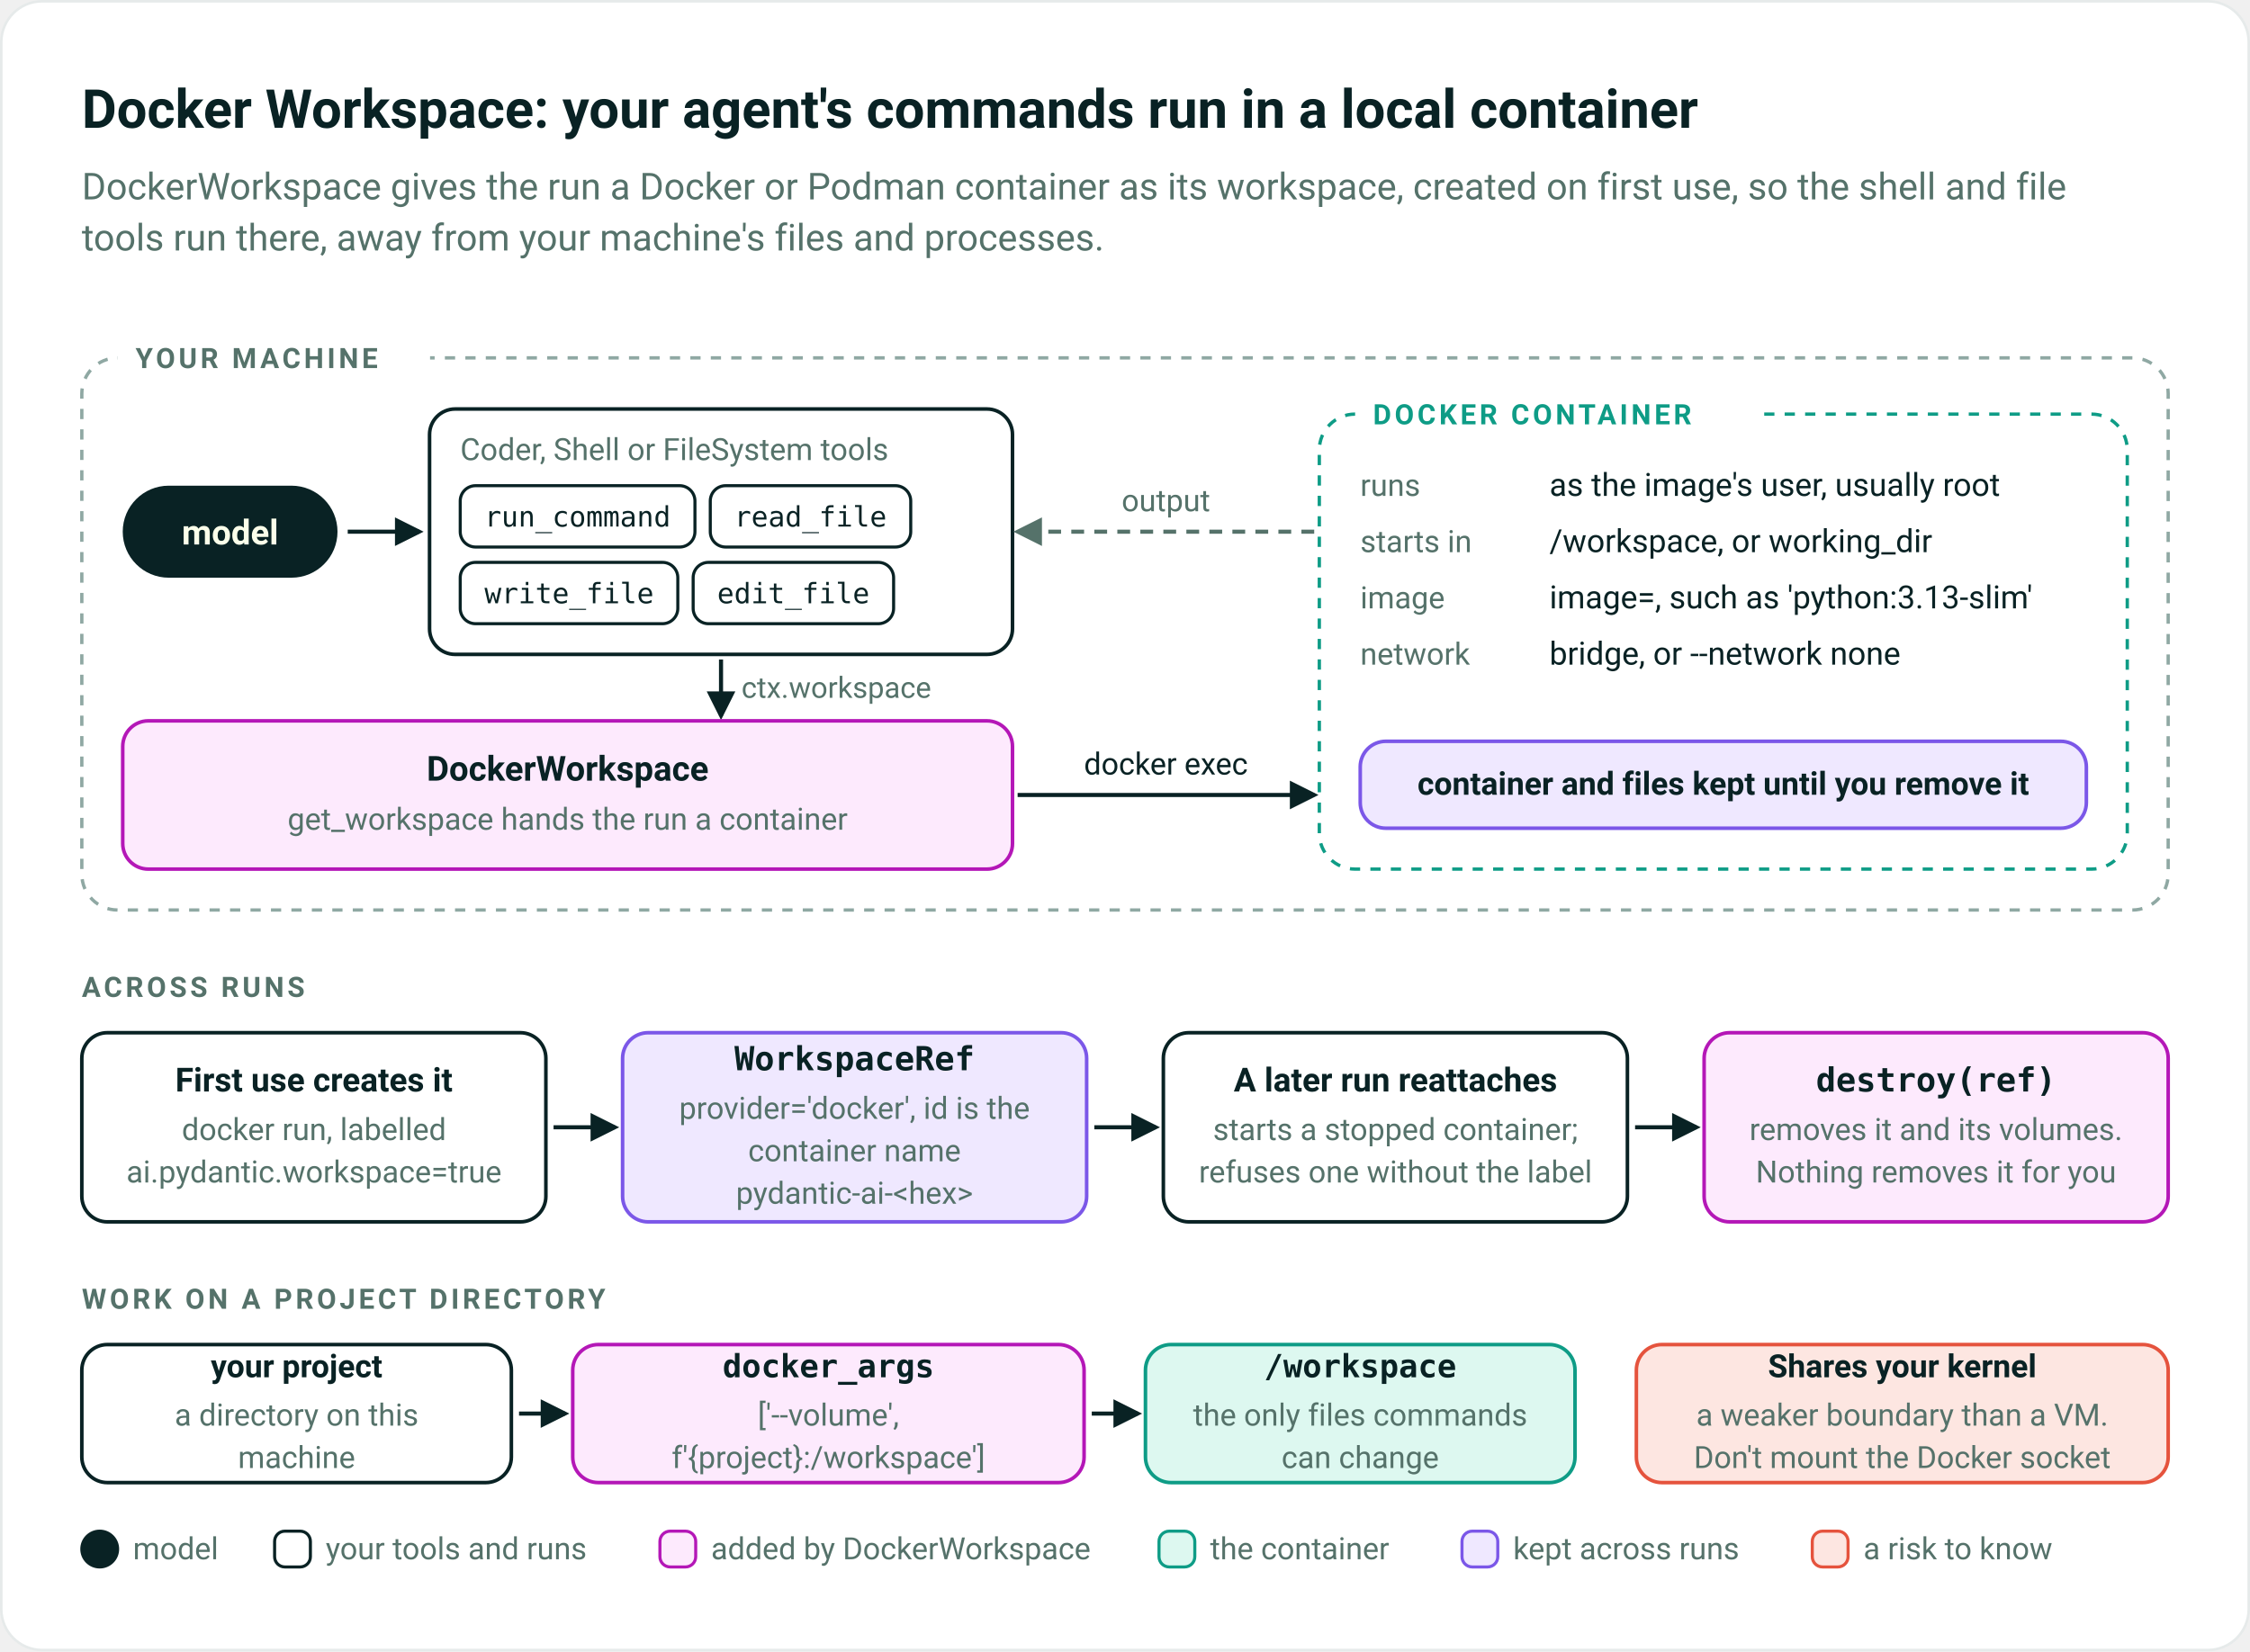
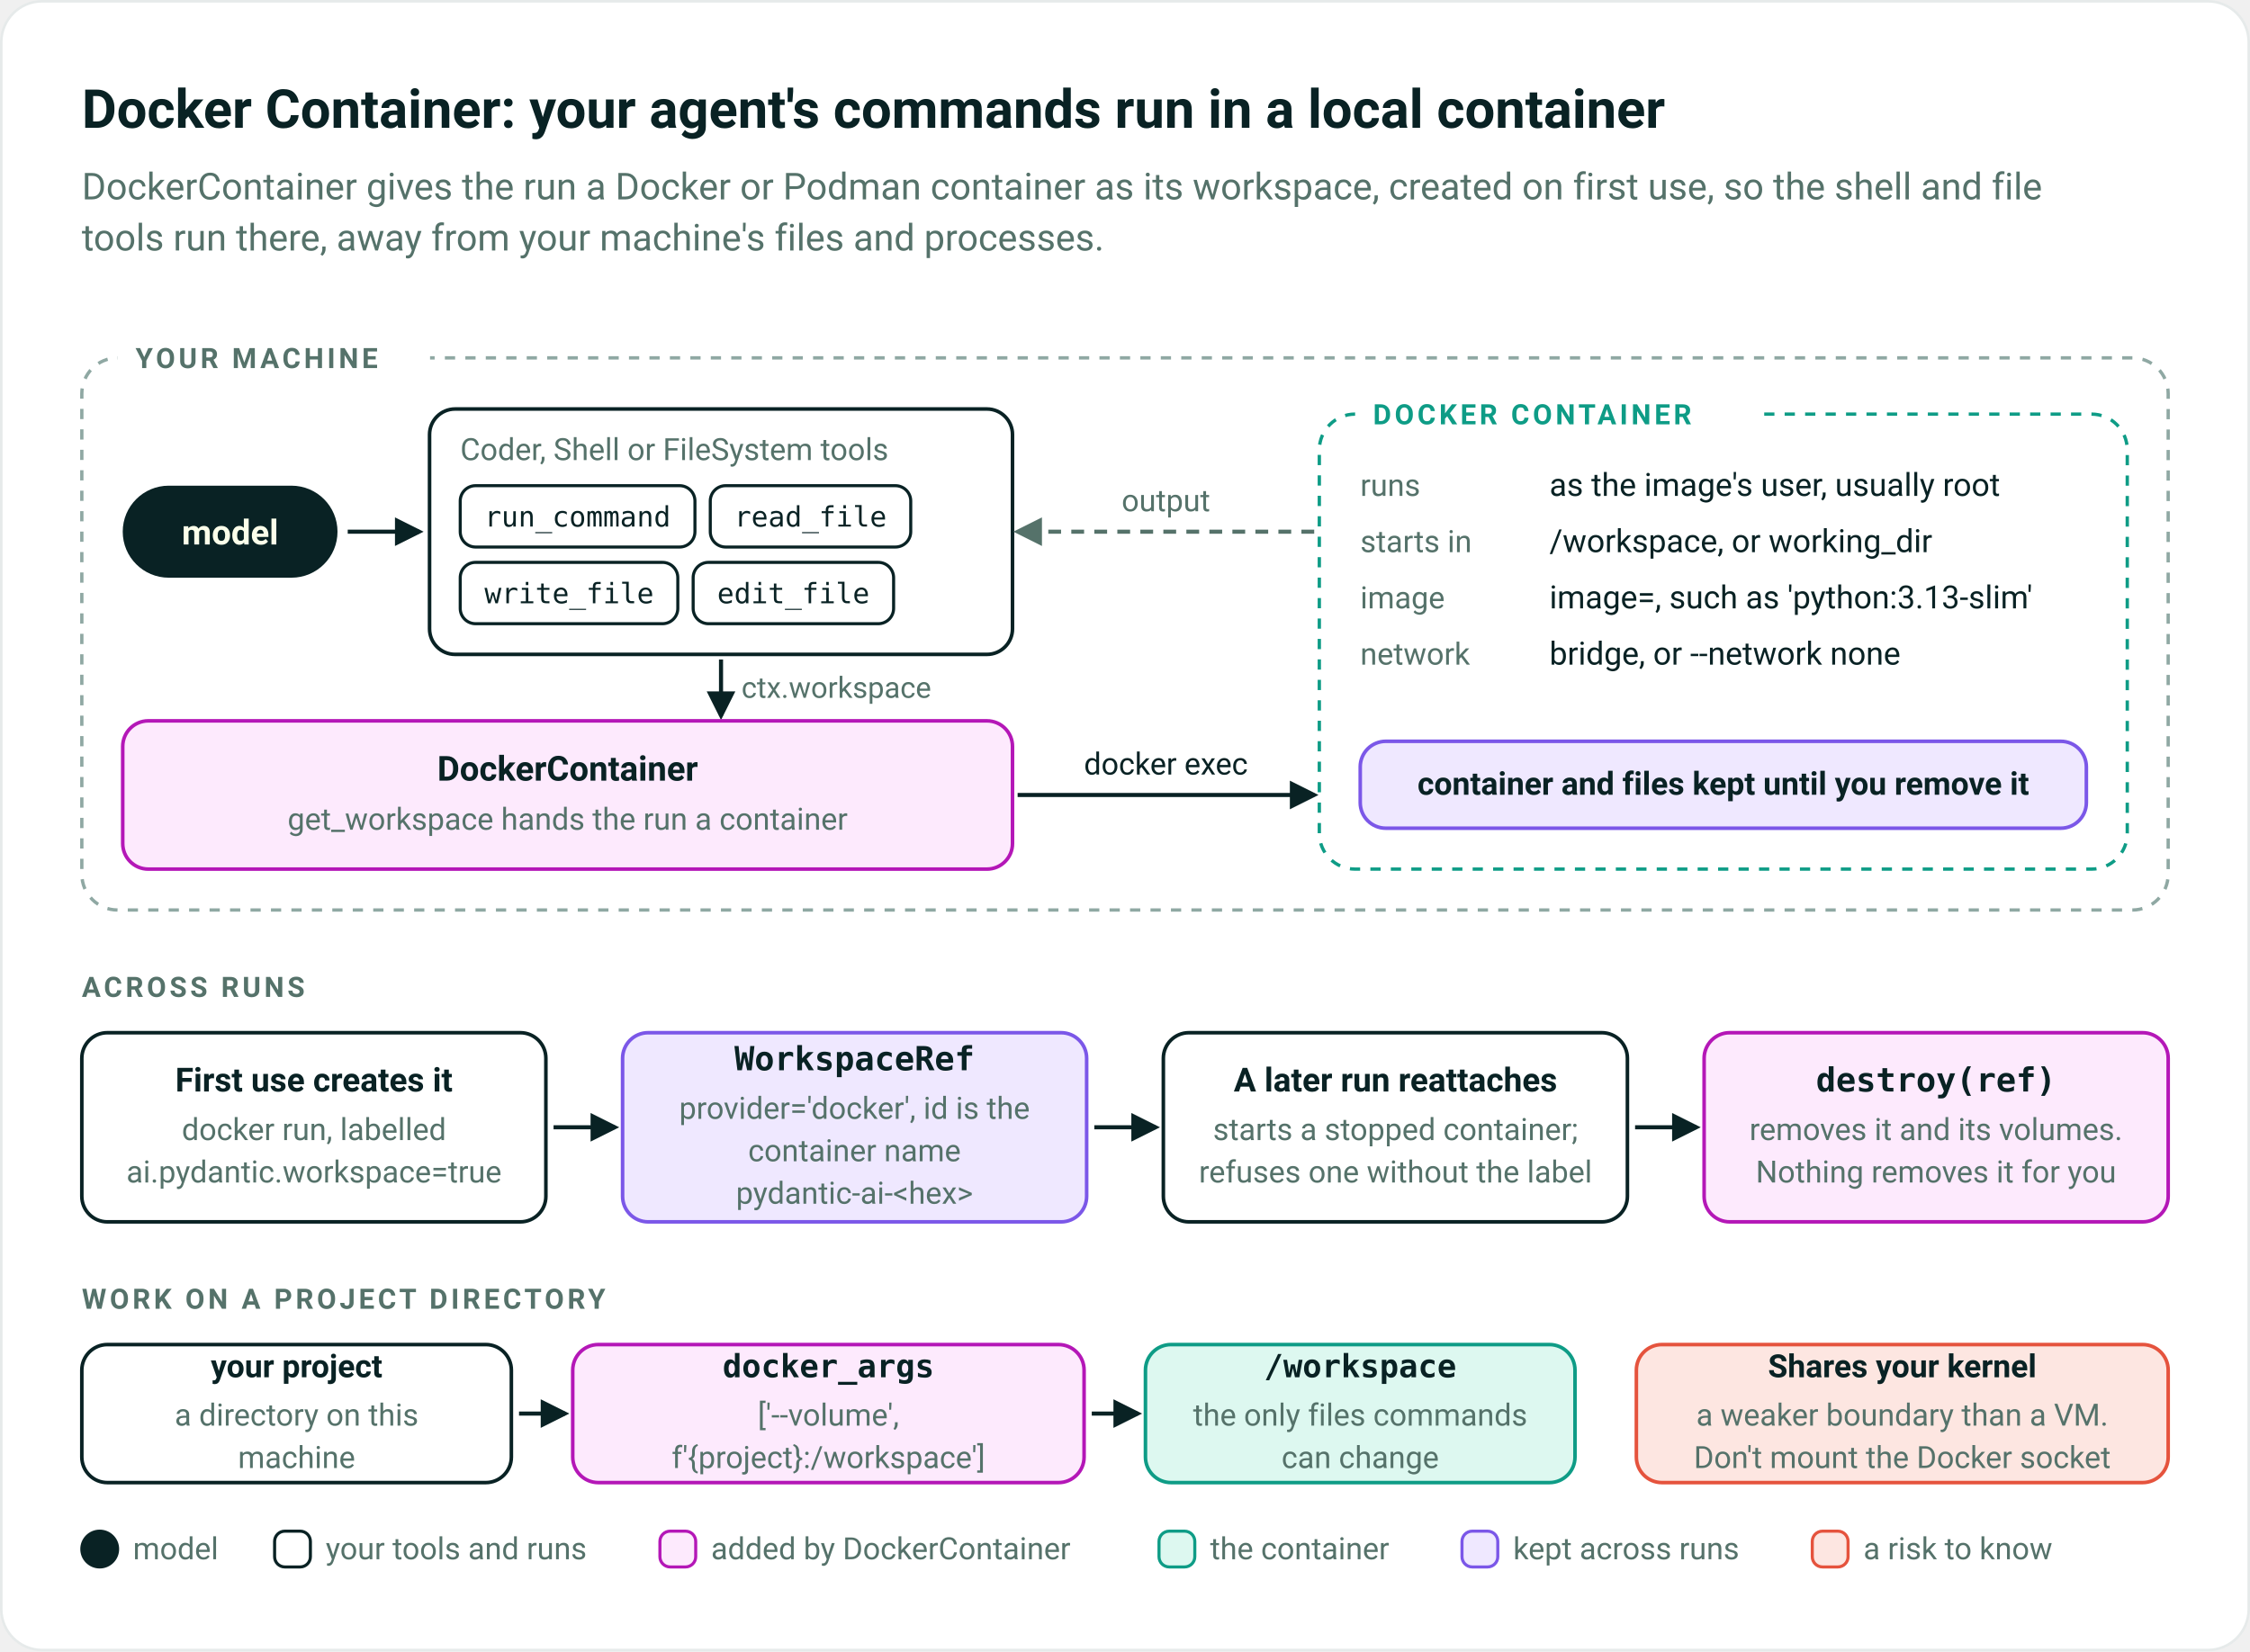
<svg xmlns="http://www.w3.org/2000/svg" width="880" height="646" viewBox="0 0 880 646" role="img" aria-labelledby="t d">
  <defs>
    <marker id="ai" viewBox="0 0 10 10" refX="8.5" refY="5" markerWidth="7" markerHeight="7" orient="auto-start-reverse">
      <path d="M0 0L10 5L0 10z" fill="#092224" />
    </marker>
    <marker id="am" viewBox="0 0 10 10" refX="8.5" refY="5" markerWidth="7" markerHeight="7" orient="auto-start-reverse">
      <path d="M0 0L10 5L0 10z" fill="#55726A" />
    </marker>
    <marker id="al" viewBox="0 0 10 10" refX="8.5" refY="5" markerWidth="7" markerHeight="7" orient="auto-start-reverse">
      <path d="M0 0L10 5L0 10z" fill="#B417B7" />
    </marker>
    <marker id="al2" viewBox="0 0 10 10" refX="8.5" refY="5" markerWidth="7" markerHeight="7" orient="auto-start-reverse">
      <path d="M0 0L10 5L0 10z" fill="#E520E9" />
    </marker>
    <marker id="ap" viewBox="0 0 10 10" refX="8.5" refY="5" markerWidth="7" markerHeight="7" orient="auto-start-reverse">
      <path d="M0 0L10 5L0 10z" fill="#7B57E8" />
    </marker>
    <marker id="aa" viewBox="0 0 10 10" refX="8.5" refY="5" markerWidth="7" markerHeight="7" orient="auto-start-reverse">
      <path d="M0 0L10 5L0 10z" fill="#0E9C86" />
    </marker>
    <marker id="ac" viewBox="0 0 10 10" refX="8.5" refY="5" markerWidth="7" markerHeight="7" orient="auto-start-reverse">
      <path d="M0 0L10 5L0 10z" fill="#E5533D" />
    </marker>
    <marker id="af" viewBox="0 0 10 10" refX="8.5" refY="5" markerWidth="7" markerHeight="7" orient="auto-start-reverse">
      <path d="M0 0L10 5L0 10z" fill="#8FA8A3" />
    </marker>
    <marker id="ao" viewBox="0 0 10 10" refX="8.5" refY="5" markerWidth="7" markerHeight="7" orient="auto-start-reverse">
      <path d="M0 0L10 5L0 10z" fill="#97998B" />
    </marker>
  </defs>
  <rect x="0.5" y="0.5" width="879" height="645" rx="16" fill="#FFFFFF" stroke="#E6EAEA" />
-   <text x="32" y="50" font-size="21" fill="#092224" text-anchor="start" font-weight="700" font-family="ui-sans-serif, system-ui, -apple-system, 'Segoe UI', Roboto, Helvetica, Arial, sans-serif">Docker Workspace: your agent's commands run in a local container</text>
-   <text x="32" y="78" font-size="14.5" fill="#55726A" text-anchor="start" font-weight="400" font-family="ui-sans-serif, system-ui, -apple-system, 'Segoe UI', Roboto, Helvetica, Arial, sans-serif">DockerWorkspace gives the run a Docker or Podman container as its workspace, created on first use, so the shell and file</text>
+   <text x="32" y="50" font-size="21" fill="#092224" text-anchor="start" font-weight="700" font-family="ui-sans-serif, system-ui, -apple-system, 'Segoe UI', Roboto, Helvetica, Arial, sans-serif">Docker Container: your agent's commands run in a local container</text>
+   <text x="32" y="78" font-size="14.5" fill="#55726A" text-anchor="start" font-weight="400" font-family="ui-sans-serif, system-ui, -apple-system, 'Segoe UI', Roboto, Helvetica, Arial, sans-serif">DockerContainer gives the run a Docker or Podman container as its workspace, created on first use, so the shell and file</text>
  <text x="32" y="98" font-size="14.5" fill="#55726A" text-anchor="start" font-weight="400" font-family="ui-sans-serif, system-ui, -apple-system, 'Segoe UI', Roboto, Helvetica, Arial, sans-serif">tools run there, away from your machine's files and processes.</text>
  <rect x="32" y="140" width="816" height="216" rx="14" fill="none" stroke="#8FA8A3" stroke-width="1.3" stroke-dasharray="4 4" />
  <rect x="46" y="132" width="122.2" height="16" rx="4" fill="#FFFFFF" />
  <text letter-spacing="1.3" x="53" y="144" font-size="11" fill="#55726A" text-anchor="start" font-weight="700" font-family="ui-sans-serif, system-ui, -apple-system, 'Segoe UI', Roboto, Helvetica, Arial, sans-serif">YOUR MACHINE</text>
  <rect x="516" y="162" width="316" height="178" rx="14" fill="none" stroke="#0E9C86" stroke-width="1.3" stroke-dasharray="4 4" />
  <rect x="530" y="154" width="157.4" height="16" rx="4" fill="#FFFFFF" />
  <text letter-spacing="1.3" x="537" y="166" font-size="11" fill="#0E9C86" text-anchor="start" font-weight="700" font-family="ui-sans-serif, system-ui, -apple-system, 'Segoe UI', Roboto, Helvetica, Arial, sans-serif">DOCKER CONTAINER</text>
  <rect x="48" y="190" width="84" height="36" rx="18" fill="#092224" />
  <text x="90" y="213" font-size="13.5" fill="#FBFFEA" text-anchor="middle" font-weight="700" font-family="ui-sans-serif, system-ui, -apple-system, 'Segoe UI', Roboto, Helvetica, Arial, sans-serif">model</text>
  <line x1="136" y1="208" x2="164" y2="208" stroke="#092224" stroke-width="1.6" marker-end="url(#ai)" />
  <rect x="168" y="160" width="228" height="96" rx="10" fill="#FFFFFF" stroke="#092224" stroke-width="1.4" />
  <text x="180" y="180" font-size="12" fill="#55726A" text-anchor="start" font-weight="400" font-family="ui-sans-serif, system-ui, -apple-system, 'Segoe UI', Roboto, Helvetica, Arial, sans-serif">Coder, Shell or FileSystem tools</text>
  <rect x="180" y="190" width="91.8" height="24" rx="6" fill="#FFFFFF" stroke="#092224" stroke-width="1.2" />
  <text x="225.9" y="206" font-size="11" fill="#092224" text-anchor="middle" font-weight="500" font-family="ui-monospace, 'SF Mono', Menlo, Consolas, monospace">run_command</text>
  <rect x="277.8" y="190" width="78.4" height="24" rx="6" fill="#FFFFFF" stroke="#092224" stroke-width="1.2" />
  <text x="317" y="206" font-size="11" fill="#092224" text-anchor="middle" font-weight="500" font-family="ui-monospace, 'SF Mono', Menlo, Consolas, monospace">read_file</text>
  <rect x="180" y="220" width="85.1" height="24" rx="6" fill="#FFFFFF" stroke="#092224" stroke-width="1.2" />
  <text x="222.6" y="236" font-size="11" fill="#092224" text-anchor="middle" font-weight="500" font-family="ui-monospace, 'SF Mono', Menlo, Consolas, monospace">write_file</text>
  <rect x="271.1" y="220" width="78.4" height="24" rx="6" fill="#FFFFFF" stroke="#092224" stroke-width="1.2" />
  <text x="310.3" y="236" font-size="11" fill="#092224" text-anchor="middle" font-weight="500" font-family="ui-monospace, 'SF Mono', Menlo, Consolas, monospace">edit_file</text>
  <line x1="282" y1="258" x2="282" y2="280" stroke="#092224" stroke-width="1.6" marker-end="url(#ai)" />
  <text x="290" y="273" font-size="11.5" fill="#55726A" text-anchor="start" font-weight="400" font-family="ui-sans-serif, system-ui, -apple-system, 'Segoe UI', Roboto, Helvetica, Arial, sans-serif">ctx.workspace</text>
  <rect x="48" y="282" width="348" height="58" rx="10" fill="#FDEAFD" stroke="#B417B7" stroke-width="1.4" />
-   <text x="222" y="305.4" font-size="13.5" fill="#092224" text-anchor="middle" font-weight="600" font-family="ui-sans-serif, system-ui, -apple-system, 'Segoe UI', Roboto, Helvetica, Arial, sans-serif">DockerWorkspace</text>
+   <text x="222" y="305.4" font-size="13.5" fill="#092224" text-anchor="middle" font-weight="600" font-family="ui-sans-serif, system-ui, -apple-system, 'Segoe UI', Roboto, Helvetica, Arial, sans-serif">DockerContainer</text>
  <text x="222" y="324.6" font-size="12" fill="#55726A" text-anchor="middle" font-weight="400" font-family="ui-sans-serif, system-ui, -apple-system, 'Segoe UI', Roboto, Helvetica, Arial, sans-serif">get_workspace hands the run a container</text>
  <line x1="398" y1="311" x2="514" y2="311" stroke="#092224" stroke-width="1.6" marker-end="url(#ai)" />
  <text x="456" y="303" font-size="12" fill="#092224" text-anchor="middle" font-weight="400" font-family="ui-sans-serif, system-ui, -apple-system, 'Segoe UI', Roboto, Helvetica, Arial, sans-serif">docker exec</text>
  <line x1="514" y1="208" x2="398" y2="208" stroke="#55726A" stroke-width="1.6" stroke-dasharray="5 4" marker-end="url(#am)" />
  <text x="456" y="200" font-size="12" fill="#55726A" text-anchor="middle" font-weight="400" font-family="ui-sans-serif, system-ui, -apple-system, 'Segoe UI', Roboto, Helvetica, Arial, sans-serif">output</text>
  <text x="532" y="194" font-size="12" fill="#55726A" text-anchor="start" font-weight="400" font-family="ui-sans-serif, system-ui, -apple-system, 'Segoe UI', Roboto, Helvetica, Arial, sans-serif">runs</text>
  <text x="606" y="194" font-size="12.5" fill="#092224" text-anchor="start" font-weight="400" font-family="ui-sans-serif, system-ui, -apple-system, 'Segoe UI', Roboto, Helvetica, Arial, sans-serif">as the image's user, usually root</text>
  <text x="532" y="216" font-size="12" fill="#55726A" text-anchor="start" font-weight="400" font-family="ui-sans-serif, system-ui, -apple-system, 'Segoe UI', Roboto, Helvetica, Arial, sans-serif">starts in</text>
  <text x="606" y="216" font-size="12.5" fill="#092224" text-anchor="start" font-weight="400" font-family="ui-sans-serif, system-ui, -apple-system, 'Segoe UI', Roboto, Helvetica, Arial, sans-serif">/workspace, or working_dir</text>
  <text x="532" y="238" font-size="12" fill="#55726A" text-anchor="start" font-weight="400" font-family="ui-sans-serif, system-ui, -apple-system, 'Segoe UI', Roboto, Helvetica, Arial, sans-serif">image</text>
  <text x="606" y="238" font-size="12.5" fill="#092224" text-anchor="start" font-weight="400" font-family="ui-sans-serif, system-ui, -apple-system, 'Segoe UI', Roboto, Helvetica, Arial, sans-serif">image=, such as 'python:3.13-slim'</text>
  <text x="532" y="260" font-size="12" fill="#55726A" text-anchor="start" font-weight="400" font-family="ui-sans-serif, system-ui, -apple-system, 'Segoe UI', Roboto, Helvetica, Arial, sans-serif">network</text>
  <text x="606" y="260" font-size="12.5" fill="#092224" text-anchor="start" font-weight="400" font-family="ui-sans-serif, system-ui, -apple-system, 'Segoe UI', Roboto, Helvetica, Arial, sans-serif">bridge, or --network none</text>
  <rect x="532" y="290" width="284" height="34" rx="10" fill="#EFE8FF" stroke="#7B57E8" stroke-width="1.4" />
  <text x="674" y="310.9" font-size="12.5" fill="#092224" text-anchor="middle" font-weight="600" font-family="ui-sans-serif, system-ui, -apple-system, 'Segoe UI', Roboto, Helvetica, Arial, sans-serif">container and files kept until you remove it</text>
  <text letter-spacing="1.3" x="32" y="390" font-size="11" fill="#55726A" text-anchor="start" font-weight="700" font-family="ui-sans-serif, system-ui, -apple-system, 'Segoe UI', Roboto, Helvetica, Arial, sans-serif">ACROSS RUNS</text>
  <rect x="32" y="404" width="181.5" height="74" rx="10" fill="#FFFFFF" stroke="#092224" stroke-width="1.4" />
  <text x="122.8" y="427" font-size="13" fill="#092224" text-anchor="middle" font-weight="600" font-family="ui-sans-serif, system-ui, -apple-system, 'Segoe UI', Roboto, Helvetica, Arial, sans-serif">First use creates it</text>
  <text x="122.8" y="446" font-size="12" fill="#55726A" text-anchor="middle" font-weight="400" font-family="ui-sans-serif, system-ui, -apple-system, 'Segoe UI', Roboto, Helvetica, Arial, sans-serif">docker run, labelled</text>
  <text x="122.8" y="462.6" font-size="12" fill="#55726A" text-anchor="middle" font-weight="400" font-family="ui-sans-serif, system-ui, -apple-system, 'Segoe UI', Roboto, Helvetica, Arial, sans-serif">ai.pydantic.workspace=true</text>
  <rect x="243.5" y="404" width="181.5" height="74" rx="10" fill="#EFE8FF" stroke="#7B57E8" stroke-width="1.4" />
  <text x="334.2" y="418.7" font-size="13" fill="#092224" text-anchor="middle" font-weight="600" font-family="ui-monospace, 'SF Mono', Menlo, Consolas, monospace">WorkspaceRef</text>
  <text x="334.2" y="437.7" font-size="12" fill="#55726A" text-anchor="middle" font-weight="400" font-family="ui-sans-serif, system-ui, -apple-system, 'Segoe UI', Roboto, Helvetica, Arial, sans-serif">provider='docker', id is the</text>
  <text x="334.2" y="454.3" font-size="12" fill="#55726A" text-anchor="middle" font-weight="400" font-family="ui-sans-serif, system-ui, -apple-system, 'Segoe UI', Roboto, Helvetica, Arial, sans-serif">container name</text>
  <text x="334.2" y="470.9" font-size="12" fill="#55726A" text-anchor="middle" font-weight="400" font-family="ui-sans-serif, system-ui, -apple-system, 'Segoe UI', Roboto, Helvetica, Arial, sans-serif">pydantic-ai-&lt;hex&gt;</text>
  <line x1="216.5" y1="441" x2="240.5" y2="441" stroke="#092224" stroke-width="1.6" marker-end="url(#ai)" />
  <rect x="455" y="404" width="181.5" height="74" rx="10" fill="#FFFFFF" stroke="#092224" stroke-width="1.4" />
  <text x="545.8" y="427" font-size="13" fill="#092224" text-anchor="middle" font-weight="600" font-family="ui-sans-serif, system-ui, -apple-system, 'Segoe UI', Roboto, Helvetica, Arial, sans-serif">A later run reattaches</text>
  <text x="545.8" y="446" font-size="12" fill="#55726A" text-anchor="middle" font-weight="400" font-family="ui-sans-serif, system-ui, -apple-system, 'Segoe UI', Roboto, Helvetica, Arial, sans-serif">starts a stopped container;</text>
  <text x="545.8" y="462.6" font-size="12" fill="#55726A" text-anchor="middle" font-weight="400" font-family="ui-sans-serif, system-ui, -apple-system, 'Segoe UI', Roboto, Helvetica, Arial, sans-serif">refuses one without the label</text>
  <line x1="428" y1="441" x2="452" y2="441" stroke="#092224" stroke-width="1.6" marker-end="url(#ai)" />
  <rect x="666.5" y="404" width="181.5" height="74" rx="10" fill="#FDEAFD" stroke="#B417B7" stroke-width="1.4" />
  <text x="757.2" y="427" font-size="13" fill="#092224" text-anchor="middle" font-weight="600" font-family="ui-monospace, 'SF Mono', Menlo, Consolas, monospace">destroy(ref)</text>
  <text x="757.2" y="446" font-size="12" fill="#55726A" text-anchor="middle" font-weight="400" font-family="ui-sans-serif, system-ui, -apple-system, 'Segoe UI', Roboto, Helvetica, Arial, sans-serif">removes it and its volumes.</text>
  <text x="757.2" y="462.6" font-size="12" fill="#55726A" text-anchor="middle" font-weight="400" font-family="ui-sans-serif, system-ui, -apple-system, 'Segoe UI', Roboto, Helvetica, Arial, sans-serif">Nothing removes it for you</text>
  <line x1="639.5" y1="441" x2="663.5" y2="441" stroke="#092224" stroke-width="1.6" marker-end="url(#ai)" />
  <text letter-spacing="1.3" x="32" y="512" font-size="11" fill="#55726A" text-anchor="start" font-weight="700" font-family="ui-sans-serif, system-ui, -apple-system, 'Segoe UI', Roboto, Helvetica, Arial, sans-serif">WORK ON A PROJECT DIRECTORY</text>
  <rect x="32" y="526" width="168" height="54" rx="10" fill="#FFFFFF" stroke="#092224" stroke-width="1.4" />
  <text x="116" y="538.8" font-size="12.5" fill="#092224" text-anchor="middle" font-weight="600" font-family="ui-sans-serif, system-ui, -apple-system, 'Segoe UI', Roboto, Helvetica, Arial, sans-serif">your project</text>
  <text x="116" y="557.7" font-size="12" fill="#55726A" text-anchor="middle" font-weight="400" font-family="ui-sans-serif, system-ui, -apple-system, 'Segoe UI', Roboto, Helvetica, Arial, sans-serif">a directory on this</text>
  <text x="116" y="574.3" font-size="12" fill="#55726A" text-anchor="middle" font-weight="400" font-family="ui-sans-serif, system-ui, -apple-system, 'Segoe UI', Roboto, Helvetica, Arial, sans-serif">machine</text>
  <line x1="203" y1="553" x2="221" y2="553" stroke="#092224" stroke-width="1.6" marker-end="url(#ai)" />
  <rect x="224" y="526" width="200" height="54" rx="10" fill="#FDEAFD" stroke="#B417B7" stroke-width="1.4" />
  <text x="324" y="538.8" font-size="12.5" fill="#092224" text-anchor="middle" font-weight="600" font-family="ui-monospace, 'SF Mono', Menlo, Consolas, monospace">docker_args</text>
  <text x="324" y="557.7" font-size="12" fill="#55726A" text-anchor="middle" font-weight="400" font-family="ui-sans-serif, system-ui, -apple-system, 'Segoe UI', Roboto, Helvetica, Arial, sans-serif">['--volume',</text>
  <text x="324" y="574.3" font-size="12" fill="#55726A" text-anchor="middle" font-weight="400" font-family="ui-sans-serif, system-ui, -apple-system, 'Segoe UI', Roboto, Helvetica, Arial, sans-serif">f'{project}:/workspace']</text>
  <line x1="427" y1="553" x2="445" y2="553" stroke="#092224" stroke-width="1.6" marker-end="url(#ai)" />
  <rect x="448" y="526" width="168" height="54" rx="10" fill="#DDF8F0" stroke="#0E9C86" stroke-width="1.4" />
  <text x="532" y="538.8" font-size="12.5" fill="#092224" text-anchor="middle" font-weight="600" font-family="ui-monospace, 'SF Mono', Menlo, Consolas, monospace">/workspace</text>
  <text x="532" y="557.7" font-size="12" fill="#55726A" text-anchor="middle" font-weight="400" font-family="ui-sans-serif, system-ui, -apple-system, 'Segoe UI', Roboto, Helvetica, Arial, sans-serif">the only files commands</text>
  <text x="532" y="574.3" font-size="12" fill="#55726A" text-anchor="middle" font-weight="400" font-family="ui-sans-serif, system-ui, -apple-system, 'Segoe UI', Roboto, Helvetica, Arial, sans-serif">can change</text>
  <rect x="640" y="526" width="208" height="54" rx="10" fill="#FDE6E1" stroke="#E5533D" stroke-width="1.4" />
  <text x="744" y="538.8" font-size="12.5" fill="#092224" text-anchor="middle" font-weight="600" font-family="ui-sans-serif, system-ui, -apple-system, 'Segoe UI', Roboto, Helvetica, Arial, sans-serif">Shares your kernel</text>
  <text x="744" y="557.7" font-size="12" fill="#55726A" text-anchor="middle" font-weight="400" font-family="ui-sans-serif, system-ui, -apple-system, 'Segoe UI', Roboto, Helvetica, Arial, sans-serif">a weaker boundary than a VM.</text>
  <text x="744" y="574.3" font-size="12" fill="#55726A" text-anchor="middle" font-weight="400" font-family="ui-sans-serif, system-ui, -apple-system, 'Segoe UI', Roboto, Helvetica, Arial, sans-serif">Don't mount the Docker socket</text>
  <rect x="32" y="599" width="14" height="14" rx="7" fill="#092224" stroke="#092224" stroke-width="1.2" />
  <text x="52" y="610" font-size="12" fill="#55726A" text-anchor="start" font-weight="400" font-family="ui-sans-serif, system-ui, -apple-system, 'Segoe UI', Roboto, Helvetica, Arial, sans-serif">model</text>
  <rect x="107.4" y="599" width="14" height="14" rx="4" fill="#FFFFFF" stroke="#092224" stroke-width="1.2" />
  <text x="127.4" y="610" font-size="12" fill="#55726A" text-anchor="start" font-weight="400" font-family="ui-sans-serif, system-ui, -apple-system, 'Segoe UI', Roboto, Helvetica, Arial, sans-serif">your tools and runs</text>
  <rect x="258.1" y="599" width="14" height="14" rx="4" fill="#FDEAFD" stroke="#B417B7" stroke-width="1.2" />
-   <text x="278.1" y="610" font-size="12" fill="#55726A" text-anchor="start" font-weight="400" font-family="ui-sans-serif, system-ui, -apple-system, 'Segoe UI', Roboto, Helvetica, Arial, sans-serif">added by DockerWorkspace</text>
+   <text x="278.1" y="610" font-size="12" fill="#55726A" text-anchor="start" font-weight="400" font-family="ui-sans-serif, system-ui, -apple-system, 'Segoe UI', Roboto, Helvetica, Arial, sans-serif">added by DockerContainer</text>
  <rect x="453.3" y="599" width="14" height="14" rx="4" fill="#DDF8F0" stroke="#0E9C86" stroke-width="1.2" />
  <text x="473.3" y="610" font-size="12" fill="#55726A" text-anchor="start" font-weight="400" font-family="ui-sans-serif, system-ui, -apple-system, 'Segoe UI', Roboto, Helvetica, Arial, sans-serif">the container</text>
  <rect x="571.8" y="599" width="14" height="14" rx="4" fill="#EFE8FF" stroke="#7B57E8" stroke-width="1.2" />
  <text x="591.8" y="610" font-size="12" fill="#55726A" text-anchor="start" font-weight="400" font-family="ui-sans-serif, system-ui, -apple-system, 'Segoe UI', Roboto, Helvetica, Arial, sans-serif">kept across runs</text>
  <rect x="708.8" y="599" width="14" height="14" rx="4" fill="#FDE6E1" stroke="#E5533D" stroke-width="1.2" />
  <text x="728.8" y="610" font-size="12" fill="#55726A" text-anchor="start" font-weight="400" font-family="ui-sans-serif, system-ui, -apple-system, 'Segoe UI', Roboto, Helvetica, Arial, sans-serif">a risk to know</text>
</svg>
